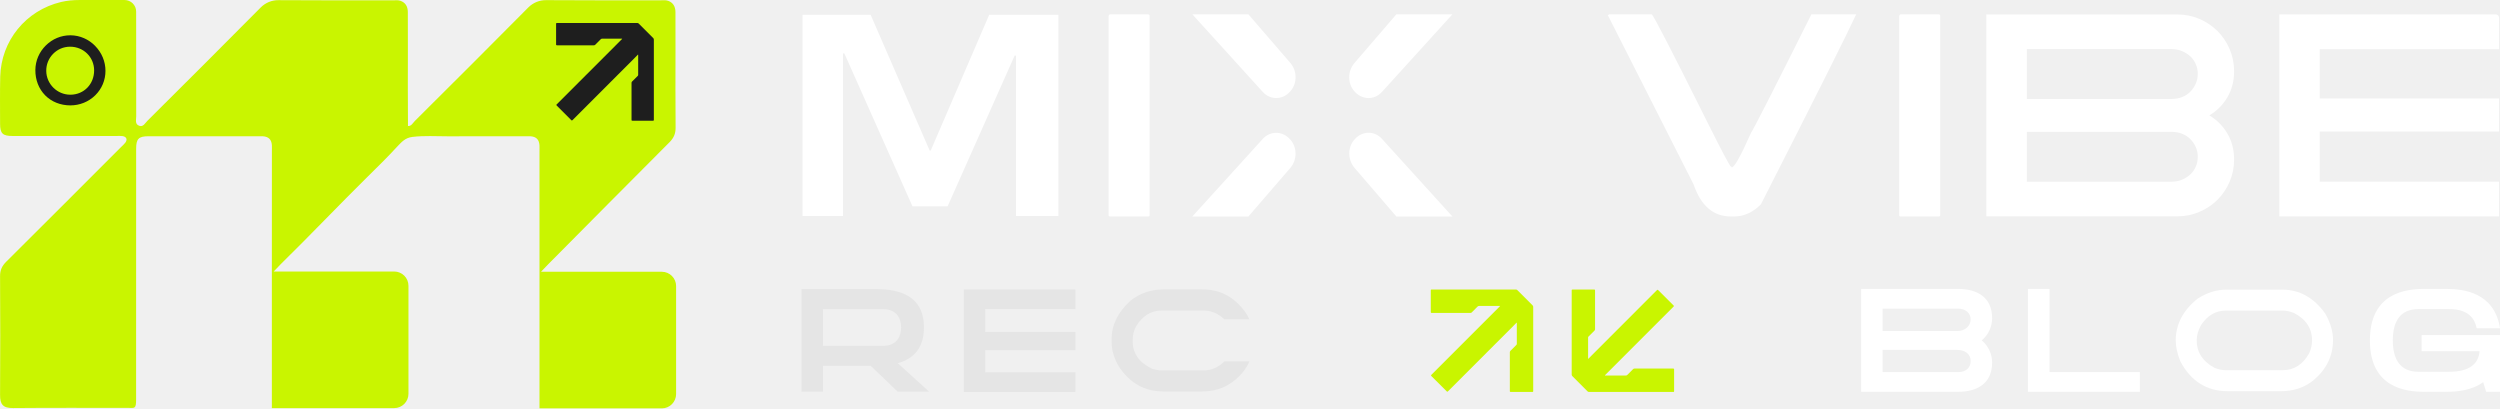
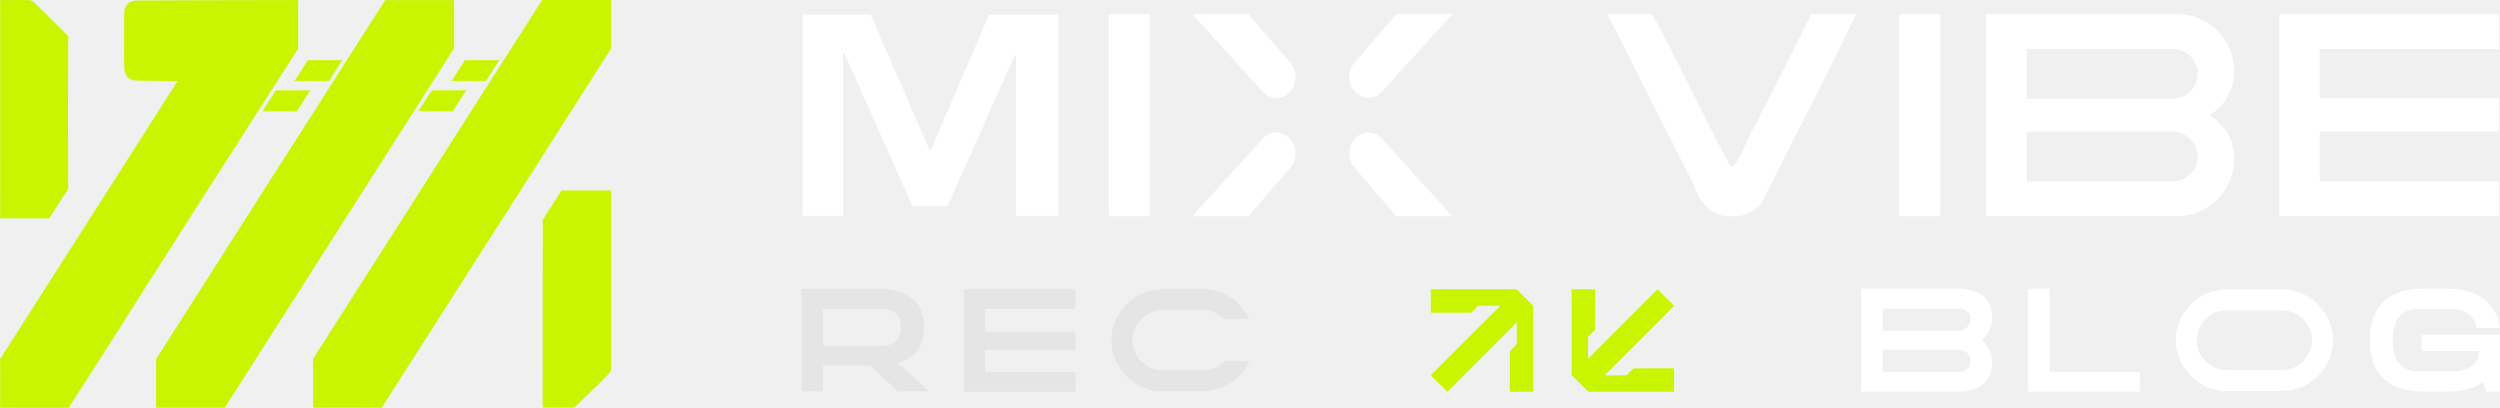
- <svg xmlns="http://www.w3.org/2000/svg" id="Layer_1" viewBox="0 0 1234.5 201.64">
+ <svg xmlns="http://www.w3.org/2000/svg" id="Layer_1" data-name="Layer 1" viewBox="0 0 1234.51 201.42">
+   <defs>
+     <style>
+       .cls-1 {
+         fill: #fff;
+       }
+ 
+       .cls-2 {
+         fill: #c9f500;
+       }
+ 
+       .cls-3 {
+         fill: #e5e5e5;
+       }
+     </style>
+   </defs>
  <g>
-     <path d="M326.82,134.18h-59.66c1.55-1.61,2.54-2.68,3.56-3.7,19.94-20.09,39.86-40.2,59.86-60.22,2.09-2.09,3.06-4.23,3.03-7.21-.13-12.72-.05-25.45-.05-38.17,0-6.3,.03-12.61-.02-18.91-.02-2.89-1.28-4.73-3.59-5.56-1.16-.42-2.35-.26-3.53-.26-18.92-.01-37.85,.07-56.77-.08-3.28-.03-6.43,1.27-8.75,3.6-18.58,18.75-37.28,37.39-56,56.01-.98,.98-1.82,2.72-3.44,2.55-.12-12.45-.05-24.9-.05-37.34,0-6.3,.03-12.61-.02-18.91-.02-2.89-1.28-4.73-3.59-5.56-1.16-.42-2.35-.26-3.53-.26-18.92-.01-37.85,.07-56.77-.08-3.28-.03-6.43,1.27-8.75,3.6-18.58,18.75-37.28,37.39-56,56.01-1.09,1.09-2,3.12-3.99,2.42-2.26-.79-1.49-2.99-1.5-4.66-.04-17.24-.01-34.49-.03-51.73,0-3.14-2.55-5.7-5.69-5.71-7.46-.02-14.93,0-22.39,0-3.03,0-6.07,.27-9.02,.98C12.73,5.15,.52,20.16,.11,37.93c-.18,7.73-.08,15.46-.07,23.19,0,4.81,1.28,6.03,6.18,6.03,17.13,0,34.25,0,51.38,0,.95,0,1.92-.08,2.85,.05,2.01,.27,2.62,1.68,1.42,3.27-.57,.75-1.31,1.37-1.99,2.05-18.92,18.92-37.82,37.87-56.81,56.72C.99,131.31,.01,133.4,.03,136.41c.12,19.5,.15,39.01,0,58.51-.04,4.76,1.39,6.61,6.41,6.57,18.91-.17,37.82-.08,56.73-.08,3.34,0,4.04,.7,4.04-4.22,.02-41.26,0-82.53,.02-123.79,0-4.86,1.26-6.12,6.09-6.12,18.32,0,36.63,0,54.95,0,.48,0,.95-.02,1.43,0,2.89,.17,4.36,1.58,4.55,4.39,.06,.95,.01,1.9,.01,2.85,0,20.02,0,39.85-.02,59.54v45.53c0,.32,0,.63,0,.95,0,.35,0,.71,0,1.06v19.92h60.41c3.9,0,7.05-3.16,7.05-7.05v-53.35c0-3.9-3.16-7.05-7.05-7.05h-59.51c1.47-1.53,2.44-2.57,3.43-3.57,14.52-14.24,28.52-28.99,42.99-43.27,4.81-4.75,9.68-9.5,14.25-14.48,2.46-2.55,4.13-4.71,7.91-5.15,5.77-.68,11.53-.29,17.32-.29,12.92,0,25.84-.03,38.76-.03h.61c.48,0,.95-.02,1.43,0,2.89,.17,4.36,1.58,4.55,4.39,.06,.95,.01,1.9,.01,2.85,0,19.89,0,39.78,0,59.67v67.46h60.41c3.9,0,7.05-3.16,7.05-7.05v-53.35c0-3.9-3.16-7.05-7.05-7.05Z" fill="#c9f500" />
-     <path d="M47.02,22.7c-3.26-3.34-7.56-5.21-12.1-5.27-.08,0-.16,0-.24,0-4.51,0-8.79,1.79-12.07,5.03-3.28,3.25-5.1,7.54-5.15,12.07-.05,4.88,1.68,9.34,4.85,12.55,3.15,3.19,7.55,4.95,12.38,4.96h.03c4.67,0,9.04-1.77,12.31-4.98,3.26-3.2,5.05-7.49,5.05-12.06,0-4.59-1.8-8.95-5.07-12.29Zm-12.16,24.06c-.06,0-.12,0-.17,0-6.44,0-11.76-5.25-11.85-11.69-.05-3.19,1.15-6.2,3.37-8.47,2.21-2.26,5.16-3.52,8.31-3.54h.11c6.61,0,11.82,5.13,11.85,11.67,.03,6.77-4.96,11.94-11.61,12.04Z" fill="#1e1e1e" />
-     <path d="M307.21,19.08c-.14,0-.29,0-.44,0-3.12,0-6.23,0-9.35,0-.34,0-.58,.09-.81,.33-.88,.9-1.78,1.77-2.66,2.67-.2,.2-.39,.29-.67,.29-6.06,0-12.12,0-18.19,0-.38,0-.49-.09-.49-.48,.02-3.36,.02-6.72,0-10.08,0-.35,.08-.47,.45-.46,13.21,.01,26.42,0,39.63,0,.3,0,.51,.08,.73,.3,2.38,2.39,4.77,4.78,7.16,7.16,.21,.21,.3,.42,.3,.72,0,13.23,0,26.46,0,39.69,0,.32-.08,.4-.4,.39-3.39-.01-6.79-.01-10.18,0-.32,0-.44-.06-.44-.42,.01-6.1,.01-12.19,0-18.29,0-.29,.1-.48,.3-.67,.91-.89,1.81-1.8,2.71-2.7,.15-.14,.27-.27,.27-.52-.01-3.31,0-6.61,0-9.92,0-.03-.03-.05-.09-.15-.45,.46-.89,.92-1.33,1.36-10.32,10.32-20.64,20.64-30.96,30.98-.3,.3-.43,.27-.71-.01-2.36-2.38-4.74-4.76-7.12-7.12-.25-.25-.27-.37,0-.63,8.72-8.71,17.43-17.43,26.15-26.15,1.98-1.99,3.97-3.97,5.95-5.96,.08-.08,.21-.12,.2-.33Z" fill="#1e1e1e" />
+     <path class="cls-1" d="M548.14,106.79h18.68c.57,0,.86-.24,.86-.71V7.68c0-.47-.29-.71-.86-.71h-18.68c-.28,0-.52,.24-.71,.71V106.08c0,.47,.24,.71,.71,.71Z" />
+     <path class="cls-1" d="M894.47,6.97c-18.73,37.46-28.66,56.95-29.8,58.47-5.04,11.41-8.22,17.11-9.55,17.11,0-.28-.14-.43-.43-.43-.57-.28-4.47-7.65-11.69-22.1-17.49-35.08-26.62-52.76-27.38-53.05h-20.96l-.71,.43,42.35,83.56c3.61,10.55,9.74,15.83,18.4,15.83h1.57c4.85,0,9.27-2,13.26-5.99,26.9-52.86,42.59-84.13,47.06-93.83h-22.12Z" />
+     <path class="cls-1" d="M957.22,106.79c.57,0,.86-.24,.86-.71V7.68c0-.47-.29-.71-.86-.71h-18.68c-.28,0-.52,.24-.71,.71V106.08c0,.47,.24,.71,.71,.71h18.68Z" />
+     <g>
+       <path class="cls-1" d="M682.4,68.45c-3.75-4.13-9.85-3.96-13.5,.27-.04,.05-.09,.1-.13,.15-3.4,3.82-3.28,9.96,.06,13.85h-.02l20.72,24.08h27.67l-34.8-38.34h0Z" />
+       <path class="cls-1" d="M637.09,45.04s.09-.1,.14-.15h0c3.42-3.85,3.32-10.01-.05-13.92l-20.59-23.85-.13-.15h-27.67l34.78,38.32c3.75,4.14,9.87,3.98,13.53-.25h-.01Z" />
+       <path class="cls-1" d="M668.74,44.89s.09,.1,.13,.15c3.66,4.22,9.76,4.4,13.5,.27h.02l34.8-38.34h-27.67l-20.72,24.08c-3.34,3.89-3.46,10.01-.06,13.85h0Z" />
+       <path class="cls-1" d="M588.78,106.8h27.67l20.72-23.99c3.37-3.91,3.47-10.07,.05-13.92-.04-.05-.09-.1-.14-.15-3.67-4.22-9.78-4.39-13.53-.25h0l-34.78,38.31h.01Z" />
+     </g>
+     <path class="cls-1" d="M1090.95,56.88c3.7-2.18,6.67-5.15,8.9-8.9,2.23-3.75,3.35-8.05,3.35-12.89,0-3.89-.74-7.55-2.21-10.96-1.47-3.42-3.47-6.38-5.98-8.9-2.52-2.51-5.48-4.51-8.9-5.98-3.42-1.47-7.07-2.21-10.96-2.21h-94.31V106.71h94.31c3.89,0,7.55-.73,10.96-2.21,3.42-1.47,6.38-3.46,8.9-5.98,2.51-2.51,4.51-5.48,5.98-8.9s2.21-7.07,2.21-10.96c0-4.84-1.12-9.14-3.35-12.89s-5.2-6.71-8.9-8.9h0Zm-6.69,25.35c-.67,1.52-1.57,2.8-2.71,3.84-1.14,1.05-2.49,1.9-4.06,2.56-1.57,.67-3.3,1-5.2,1h-71.43v-24.63h71.43c1.9,0,3.63,.31,5.2,.93s2.92,1.5,4.06,2.63c1.14,1.14,2.04,2.45,2.71,3.92,.66,1.47,1,3.11,1,4.91s-.33,3.32-1,4.84h0Zm0-41.01c-.67,1.52-1.57,2.85-2.71,3.99-1.14,1.14-2.49,2.02-4.06,2.63-1.57,.62-3.3,.93-5.2,.93h-71.43V24.13h71.43c1.9,0,3.63,.33,5.2,1s2.92,1.52,4.06,2.56c1.14,1.05,2.04,2.33,2.71,3.84,.66,1.52,1,3.13,1,4.84s-.33,3.32-1,4.84Z" />
+     <path class="cls-1" d="M1234.03,24.17V8.65c0-.91-.74-1.65-1.65-1.65h-106.83V106.75h108.48v-17.16h-88.55v-24.74h88.55v-16.34h-88.55V24.17h88.55Z" />
+     <path class="cls-1" d="M522.63,106.56h-20.93V27.33h-.66l-33.11,74.44h-17.35l-33.64-75.5h-.66V106.56h-20V7.2h33.64l29.14,67.02h.53L488.46,7.2h34.17V106.56Z" />
+   </g>
+   <path class="cls-3" d="M443.33,179.24l15.46,14.04h-15.53l-13.33-12.77h-23.55v12.77h-10.57v-50.64h36.24c9.08,0,24.19,1.42,24.19,18.94,0,11.14-6.1,15.75-12.91,17.66Zm-36.95-8.58h29.65c7.16,0,8.94-5.11,8.94-9.08s-1.77-9.01-8.94-9.01h-29.65v18.09Z" />
+   <path class="cls-3" d="M574.39,193.19c-9.14,0-16.49-4.12-21.85-12.24-2.4-3.94-3.62-8.06-3.62-12.23v-1.44c0-6.96,3.16-13.35,9.39-18.97,4.66-3.64,10.05-5.5,15.98-5.5h19.54c8.62,0,15.48,3.61,20.98,11.03,.83,1.15,1.53,2.37,2.13,3.71h-12.36c-3.08-2.87-6.54-4.32-10.31-4.32h-20.71c-5.06,0-9.22,2.52-12.37,7.49-1.23,2.17-1.87,4.52-1.87,6.84v.9c0,5.98,3.28,10.56,9.76,13.61,1.85,.5,3.31,.73,4.66,.73h20.71c3.74,0,7.08-1.47,10.23-4.5h12.35c-2.56,5.6-6.85,9.9-12.75,12.77-3.27,1.42-6.91,2.15-10.82,2.15h-19.09l.02-.03Z" />
+   <path class="cls-3" d="M531.04,142.79v9.72h-44.54v11.28h44.54v9.01h-44.54v10.92h44.54v9.72h-55.11v-50.64h55.11Z" />
+   <path class="cls-1" d="M1056.68,183.62v9.75h-55.28v-50.8h10.67v41.05h44.61Z" />
+   <path class="cls-1" d="M978.59,167.96c3.56,3.06,5.12,7.11,5.12,10.96,0,10.6-7.76,14.44-16.72,14.44h-47.96v-50.8h47.96c8.96,0,16.72,3.84,16.72,14.44,0,3.91-1.57,7.97-5.12,10.96h0Zm-11.88-4.62c3.56,0,6.4-2.49,6.4-5.69s-2.63-5.34-6.05-5.34h-37.42v11.03h37.07Zm-37.07,9.32v10.96h37.57c3.2,0,5.91-1.92,5.91-5.48,0-3.34-2.7-5.48-6.76-5.48h-36.72Z" />
+   <path class="cls-1" d="M1234.5,165.33v28.03h-6.83l-1.49-4.77c-5.76,4.2-13.09,4.77-18.07,4.77h-11.03c-9.18,0-26.82-1.99-26.82-25.4s17.65-25.4,26.82-25.4h11.03c8.32,0,23.62,1.71,26.4,19.42h-11.53c-.93-4.63-3.91-9.46-13.52-9.46h-15.23c-9.32,0-12.66,6.48-12.66,15.44s3.34,15.51,12.66,15.51h15.23c10.17,0,14.51-4.13,14.94-10.17h-28.6v-7.97h38.7Z" />
+   <path class="cls-1" d="M1099.99,193.06c-10.29,0-18.13-4.95-23.31-14.7-1.54-3.78-2.3-7.19-2.3-10.37,0-7.98,3.64-14.92,10.82-20.63,4.54-2.94,9.32-4.44,14.16-4.44h27.7c8.49,0,15.63,4.02,21.23,11.94,2.52,4.53,3.76,8.79,3.76,12.95,0,7.86-3.32,14.6-9.86,20.02-4.4,3.47-9.71,5.23-15.76,5.23h-26.44Zm-.99-39.79c-4.91,0-8.99,2.41-12.13,7.17-1.43,2.56-2.14,5.09-2.14,7.55,0,5.82,2.95,10.37,8.77,13.52,1.89,.8,3.84,1.2,5.86,1.2h27.7c5.69,0,10.11-2.8,13.16-8.32,.98-2.05,1.47-4.2,1.47-6.4,0-5.99-3.05-10.57-9.06-13.62-1.97-.73-3.71-1.1-5.21-1.1h-28.42Z" />
+   <g>
+     <path class="cls-2" d="M740.69,150.96h-10.26c-.35,0-.6,.09-.85,.35-.92,.94-1.86,1.86-2.78,2.8-.21,.21-.41,.3-.7,.3h-19.06c-.4,0-.52-.09-.52-.51,.02-3.52,.02-7.04,0-10.56,0-.37,.09-.49,.47-.49,13.84,0,27.69,0,41.53,0,.31,0,.54,.09,.76,.31,2.49,2.51,5,5.01,7.5,7.51,.22,.22,.32,.44,.32,.76v41.59c0,.33-.08,.41-.41,.41-3.56,0-7.11,0-10.67,0-.34,0-.46-.06-.46-.44,.01-6.39,.01-12.78,0-19.17,0-.3,.11-.5,.31-.7,.95-.94,1.89-1.88,2.84-2.83,.15-.15,.29-.29,.29-.55-.01-3.47,0-6.93,0-10.4,0-.03-.03-.05-.1-.15-.47,.48-.93,.96-1.39,1.43-10.82,10.82-21.64,21.64-32.45,32.46-.31,.31-.46,.28-.75,0-2.48-2.5-4.97-4.98-7.47-7.46-.26-.26-.28-.39,0-.66,9.14-9.13,18.27-18.27,27.4-27.41,2.08-2.08,4.16-4.16,6.24-6.24,.08-.08,.22-.13,.21-.34h0Z" />
+     <path class="cls-2" d="M792.51,185.33h10.26c.35,0,.6-.09,.85-.35,.92-.94,1.86-1.86,2.78-2.8,.21-.21,.41-.3,.7-.3h19.06c.4,0,.52,.09,.52,.51-.02,3.52-.02,7.04,0,10.56,0,.37-.09,.49-.47,.49-13.84,0-27.69,0-41.53,0-.31,0-.54-.09-.76-.31-2.49-2.51-5-5.01-7.5-7.51-.22-.22-.32-.44-.32-.76v-41.59c0-.33,.08-.41,.41-.41,3.56,0,7.11,0,10.67,0,.34,0,.46,.06,.46,.44-.01,6.39-.01,12.78,0,19.17,0,.3-.11,.5-.31,.7-.95,.94-1.89,1.88-2.84,2.83-.15,.15-.29,.29-.29,.55,.01,3.47,0,6.93,0,10.4,0,.03,.03,.05,.1,.15,.47-.48,.93-.96,1.39-1.43,10.82-10.82,21.64-21.64,32.45-32.46,.31-.31,.46-.28,.75,0,2.48,2.5,4.97,4.98,7.47,7.46,.26,.26,.28,.39,0,.66-9.14,9.13-18.27,18.27-27.4,27.41-2.08,2.08-4.16,4.16-6.24,6.24-.08,.08-.22,.13-.21,.34h0Z" />
  </g>
  <g>
-     <path d="M548.14,106.9h18.68c.57,0,.86-.24,.86-.71V7.79c0-.47-.29-.71-.86-.71h-18.68c-.28,0-.52,.24-.71,.71V106.19c0,.47,.24,.71,.71,.71Z" fill="#fff" />
-     <path d="M894.47,7.08c-18.73,37.46-28.66,56.95-29.8,58.47-5.04,11.41-8.22,17.11-9.55,17.11,0-.28-.14-.43-.43-.43-.57-.28-4.47-7.65-11.69-22.1-17.49-35.08-26.62-52.76-27.38-53.05h-20.96l-.71,.43,42.35,83.56c3.61,10.55,9.74,15.83,18.4,15.83h1.57c4.85,0,9.27-2,13.26-5.99,26.9-52.86,42.59-84.13,47.06-93.83h-22.1Z" fill="#fff" />
-     <path d="M957.22,106.9c.57,0,.86-.24,.86-.71V7.79c0-.47-.29-.71-.86-.71h-18.68c-.28,0-.52,.24-.71,.71V106.19c0,.47,.24,.71,.71,.71h18.68Z" fill="#fff" />
+     <path class="cls-2" d="M301.77,0c-.09,0-3.61,0-8.33,0-10.08,0-25.71,0-25.71,0-9.16,14.24-111.74,175.02-113.11,177.17,0,0-.04,23.88,0,24.14h33.86c.11,0,111.92-175.19,113.29-177.34,0,0,.04-23.71,0-23.97h0Z" />
    <g>
-       <path d="M682.4,68.56c-3.75-4.13-9.85-3.96-13.5,.27-.04,.05-.09,.1-.13,.15-3.4,3.82-3.28,9.96,.06,13.85h-.02l20.72,24.08h27.67l-34.8-38.34Z" fill="#fff" />
-       <path d="M637.09,45.15s.09-.1,.14-.15h0c3.42-3.85,3.32-10.01-.05-13.92l-20.59-23.85-.13-.15h-27.67l34.78,38.32c3.75,4.14,9.87,3.98,13.53-.25Z" fill="#fff" />
-       <path d="M668.74,45s.09,.1,.13,.15c3.66,4.22,9.76,4.4,13.5,.27h.02l34.8-38.34h-27.67l-20.72,24.08c-3.34,3.89-3.46,10.01-.06,13.85Z" fill="#fff" />
-       <path d="M588.78,106.91h27.67l20.72-23.99c3.37-3.91,3.47-10.07,.05-13.92-.04-.05-.09-.1-.14-.15-3.67-4.22-9.78-4.39-13.53-.25h0s-34.78,38.31-34.78,38.31Z" fill="#fff" />
+       <path class="cls-2" d="M.09,201.31c-.04-.24,0-21.91,0-23.97-.03,.04-.05,.08-.07,.11,0,0-.04,23.71,0,23.97H33.88s.04-.07,.07-.1H.09Z" />
+       <path class="cls-2" d="M224.26,.05h-34.04c-8.53,13.25-111.75,175.1-113.12,177.25,0,0-.04,23.79,0,24.05h33.86c.85-1.37,111.92-175.4,113.29-177.55,0,0,.04-23.5,0-23.75h0Z" />
+       <path class="cls-2" d="M147.24,0c-.09,0-3.61,0-8.33,0-10.08,0-25.71,0-25.71,0-.01,.03-.04,.06-.05,.09,11.82-.02,24.06-.04,34.1-.05V0h0Z" />
+       <path class="cls-2" d="M33.95,201.3c.11,0,15.89-24.68,25.03-38.93,1.83-2.86,3.51-5.71,5.34-8.57l-.02,.03c.85-1.31,1.7-2.62,2.54-3.94,8.05-12.59,16.1-25.18,24.15-37.77,2.8-4.39,5.61-8.78,8.41-13.17l.15-.23c-7.07,11-57.28,89.11-65.6,102.57h0Z" />
+       <path class="cls-2" d="M41.59,112.27l1.37-2.14,4.26-6.67c3.01-4.72,6.03-9.44,9.04-14.16,8.04-12.59,16.1-25.18,24.15-37.77,.84-1.31,1.69-2.63,2.54-3.94l-.02,.03c1.62-2.54,3.23-5.07,4.86-7.61h-.16C54.34,92.13,1.07,175.63,.09,177.17v.16c1.77-2.77,17.61-27.66,24.12-37.87,5.79-9.07,11.58-18.13,17.38-27.2h0Z" />
+       <path class="cls-2" d="M147.24,.04c-10.04,.01-78.85,.13-80.05,.22-3.42,.26-5.33,2.02-5.82,5.36-.09,.59-.04,7.43-.04,10.24,0,6.29-.1,11.36,0,17.03,.07,4.27,2,6.67,6,6.91,1.99,.13,15.41,.13,17.41,.2h3.06C86.16,42.54,1.85,174.55,.09,177.33c0,2.06-.04,23.73,0,23.97H33.95c8.32-13.46,111.93-175.19,113.29-177.33,0,0,.04-22.88,0-23.93h0Z" />
    </g>
-     <path d="M1090.95,56.99c3.7-2.18,6.67-5.15,8.9-8.9,2.23-3.75,3.35-8.05,3.35-12.89,0-3.89-.74-7.55-2.21-10.96-1.47-3.42-3.47-6.38-5.98-8.9-2.52-2.51-5.48-4.51-8.9-5.98-3.42-1.47-7.07-2.21-10.96-2.21h-94.31V106.82h94.31c3.89,0,7.55-.73,10.96-2.21,3.42-1.47,6.38-3.46,8.9-5.98,2.51-2.51,4.51-5.48,5.98-8.9,1.47-3.42,2.21-7.07,2.21-10.96,0-4.84-1.12-9.14-3.35-12.89-2.23-3.75-5.2-6.71-8.9-8.9Zm-6.69,25.34c-.67,1.52-1.57,2.8-2.71,3.84-1.14,1.05-2.49,1.9-4.06,2.56-1.57,.67-3.3,1-5.2,1h-71.43v-24.63h71.43c1.9,0,3.63,.31,5.2,.93,1.57,.62,2.92,1.5,4.06,2.63,1.14,1.14,2.04,2.45,2.71,3.92,.66,1.47,1,3.11,1,4.91,0,1.71-.33,3.32-1,4.84Zm0-41.01c-.67,1.52-1.57,2.85-2.71,3.99-1.14,1.14-2.49,2.02-4.06,2.63-1.57,.62-3.3,.93-5.2,.93h-71.43V24.24h71.43c1.9,0,3.63,.33,5.2,1,1.57,.67,2.92,1.52,4.06,2.56,1.14,1.05,2.04,2.33,2.71,3.84,.66,1.52,1,3.13,1,4.84s-.33,3.32-1,4.84Z" fill="#fff" />
-     <path d="M1234.03,24.28V8.76c0-.91-.74-1.65-1.65-1.65h-106.83V106.86h108.48v-17.16h-88.55v-24.74h88.55v-16.34h-88.55V24.28h88.55Z" fill="#fff" />
-     <path d="M522.63,106.67h-20.93V27.44h-.66l-33.11,74.44h-17.35l-33.64-75.5h-.66V106.67h-20V7.31h33.64l29.14,67.02h.53L488.46,7.31h34.17V106.67Z" fill="#fff" />
-   </g>
-   <path d="M443.33,179.35l15.46,14.04h-15.53l-13.33-12.77h-23.55v12.77h-10.57v-50.64h36.24c9.08,0,24.19,1.42,24.19,18.94,0,11.14-6.1,15.75-12.91,17.66Zm-36.95-8.58h29.65c7.16,0,8.94-5.11,8.94-9.08s-1.77-9.01-8.94-9.01h-29.65v18.09Z" fill="#e5e5e5" />
-   <path d="M574.39,193.3c-9.14,0-16.49-4.12-21.85-12.24-2.4-3.94-3.62-8.06-3.62-12.23v-1.44c0-6.96,3.16-13.35,9.39-18.97,4.66-3.64,10.05-5.5,15.98-5.5h19.54c8.62,0,15.48,3.61,20.98,11.03,.83,1.15,1.53,2.37,2.13,3.71h-12.36c-3.08-2.87-6.54-4.32-10.31-4.32h-20.71c-5.06,0-9.22,2.52-12.37,7.49-1.23,2.17-1.87,4.52-1.87,6.84v.9c0,5.98,3.28,10.56,9.76,13.61,1.85,.5,3.31,.73,4.66,.73h20.71c3.74,0,7.08-1.47,10.23-4.5h12.35c-2.56,5.6-6.85,9.9-12.75,12.77-3.27,1.42-6.91,2.15-10.82,2.15h-19.09Z" fill="#e5e5e5" />
-   <path d="M531.04,142.9v9.72h-44.54v11.28h44.54v9.01h-44.54v10.92h44.54v9.72h-55.11v-50.64h55.11Z" fill="#e5e5e5" />
-   <path d="M1056.68,183.73v9.75h-55.28v-50.8h10.67v41.05h44.61Z" fill="#fff" />
-   <path d="M978.59,168.07c3.56,3.06,5.12,7.11,5.12,10.96,0,10.6-7.76,14.44-16.72,14.44h-47.96v-50.8h47.96c8.96,0,16.72,3.84,16.72,14.44,0,3.91-1.57,7.97-5.12,10.96Zm-11.88-4.62c3.56,0,6.4-2.49,6.4-5.69s-2.63-5.34-6.05-5.34h-37.42v11.03h37.07Zm-37.07,9.32v10.96h37.57c3.2,0,5.91-1.92,5.91-5.48,0-3.34-2.7-5.48-6.76-5.48h-36.71Z" fill="#fff" />
-   <path d="M1234.5,165.44v28.03h-6.83l-1.49-4.77c-5.76,4.2-13.09,4.77-18.07,4.77h-11.03c-9.18,0-26.82-1.99-26.82-25.4s17.65-25.4,26.82-25.4h11.03c8.32,0,23.62,1.71,26.4,19.42h-11.53c-.93-4.63-3.91-9.46-13.52-9.46h-15.23c-9.32,0-12.66,6.48-12.66,15.44s3.34,15.51,12.66,15.51h15.23c10.17,0,14.51-4.13,14.94-10.17h-28.6v-7.97h38.7Z" fill="#fff" />
-   <path d="M1099.99,193.17c-10.29,0-18.13-4.95-23.31-14.7-1.54-3.78-2.3-7.19-2.3-10.37,0-7.98,3.64-14.92,10.82-20.63,4.54-2.94,9.32-4.44,14.16-4.44h27.7c8.49,0,15.63,4.02,21.23,11.94,2.52,4.53,3.76,8.79,3.76,12.95,0,7.86-3.32,14.6-9.86,20.02-4.4,3.47-9.71,5.23-15.76,5.23h-26.44Zm-.99-39.79c-4.91,0-8.99,2.41-12.13,7.17-1.43,2.56-2.14,5.09-2.14,7.55,0,5.82,2.95,10.37,8.77,13.52,1.89,.8,3.84,1.2,5.86,1.2h27.7c5.69,0,10.11-2.8,13.16-8.32,.98-2.05,1.47-4.2,1.47-6.4,0-5.99-3.05-10.57-9.06-13.62-1.97-.73-3.71-1.1-5.21-1.1h-28.41Z" fill="#fff" />
-   <g>
-     <path d="M740.69,151.07c-.15,0-.3,0-.46,0-3.27,0-6.53,0-9.8,0-.35,0-.6,.09-.85,.35-.92,.94-1.86,1.86-2.78,2.8-.21,.21-.41,.3-.7,.3-6.35,0-12.71,0-19.06,0-.4,0-.52-.09-.52-.51,.02-3.52,.02-7.04,0-10.56,0-.37,.09-.49,.47-.49,13.84,.01,27.69,.01,41.53,0,.31,0,.54,.09,.76,.31,2.49,2.51,5,5.01,7.5,7.51,.22,.22,.32,.44,.32,.76,0,13.86,0,27.73,0,41.59,0,.33-.08,.41-.41,.41-3.56-.01-7.11-.01-10.67,0-.34,0-.46-.06-.46-.44,.01-6.39,.01-12.78,0-19.17,0-.3,.11-.5,.31-.7,.95-.94,1.89-1.88,2.84-2.83,.15-.15,.29-.29,.29-.55-.01-3.47,0-6.93,0-10.4,0-.03-.03-.05-.1-.15-.47,.48-.93,.96-1.39,1.43-10.82,10.82-21.64,21.64-32.45,32.46-.31,.31-.46,.28-.75-.01-2.48-2.5-4.97-4.98-7.47-7.46-.26-.26-.28-.39,0-.66,9.14-9.13,18.27-18.27,27.4-27.41,2.08-2.08,4.16-4.16,6.24-6.24,.08-.08,.22-.13,.21-.34Z" fill="#c9f500" />
-     <path d="M792.51,185.44c.15,0,.3,0,.46,0,3.27,0,6.53,0,9.8,0,.35,0,.6-.09,.85-.35,.92-.94,1.86-1.86,2.78-2.8,.21-.21,.41-.3,.7-.3,6.35,0,12.71,0,19.06,0,.4,0,.52,.09,.52,.51-.02,3.52-.02,7.04,0,10.56,0,.37-.09,.49-.47,.49-13.84-.01-27.69-.01-41.53,0-.31,0-.54-.09-.76-.31-2.49-2.51-5-5.01-7.5-7.51-.22-.22-.32-.44-.32-.76,0-13.86,0-27.73,0-41.59,0-.33,.08-.41,.41-.41,3.56,.01,7.11,.01,10.67,0,.34,0,.46,.06,.46,.44-.01,6.39-.01,12.78,0,19.17,0,.3-.11,.5-.31,.7-.95,.94-1.89,1.88-2.84,2.83-.15,.15-.29,.29-.29,.55,.01,3.47,0,6.93,0,10.4,0,.03,.03,.05,.1,.15,.47-.48,.93-.96,1.39-1.43,10.82-10.82,21.64-21.64,32.45-32.46,.31-.31,.46-.28,.75,.01,2.48,2.5,4.97,4.98,7.47,7.46,.26,.26,.28,.39,0,.66-9.14,9.13-18.27,18.27-27.4,27.41-2.08,2.08-4.16,4.16-6.24,6.24-.08,.08-.22,.13-.21,.34Z" fill="#c9f500" />
+     <path class="cls-2" d="M33.66,93.24c-.1-1.68-.07-67.09,0-75.46C28.21,12.32,22.01,6.26,16.52,.85c-.3-.3-1.63-.77-1.84-.78C10.56,0,6.43,.04,2.3,.04H.08c0,2.17-.01,93.19-.01,93.19l.02,14.59H24.3l9.36-14.58h0s0,0,0,0Z" />
+     <path class="cls-2" d="M301.8,94.06h-24.5l-9.28,14.45h0c0,1.75-.04,90.05-.04,92.67,.44,.03,9.35,.09,13.56,.04,.4,0,.79,0,1.19,0,.58,0,1.29-.36,1.71-.79,4.3-4.24,16.36-15.4,17.06-17.09,.11-.27,.19-.57,.25-.87,0-3.2,.04-88.4,.04-88.4h.01Z" />
+     <polygon class="cls-2" points="152.05 29.72 169.05 29.72 162.47 39.98 145.47 39.98 152.05 29.72" />
+     <polygon class="cls-2" points="136.22 44.61 153.23 44.61 146.64 54.87 129.63 54.87 136.22 44.61" />
+     <polygon class="cls-2" points="229.57 29.72 246.57 29.72 239.98 39.98 222.98 39.98 229.57 29.72" />
+     <polygon class="cls-2" points="213.2 44.61 230.19 44.61 223.61 54.87 206.61 54.87 213.2 44.61" />
  </g>
</svg>
